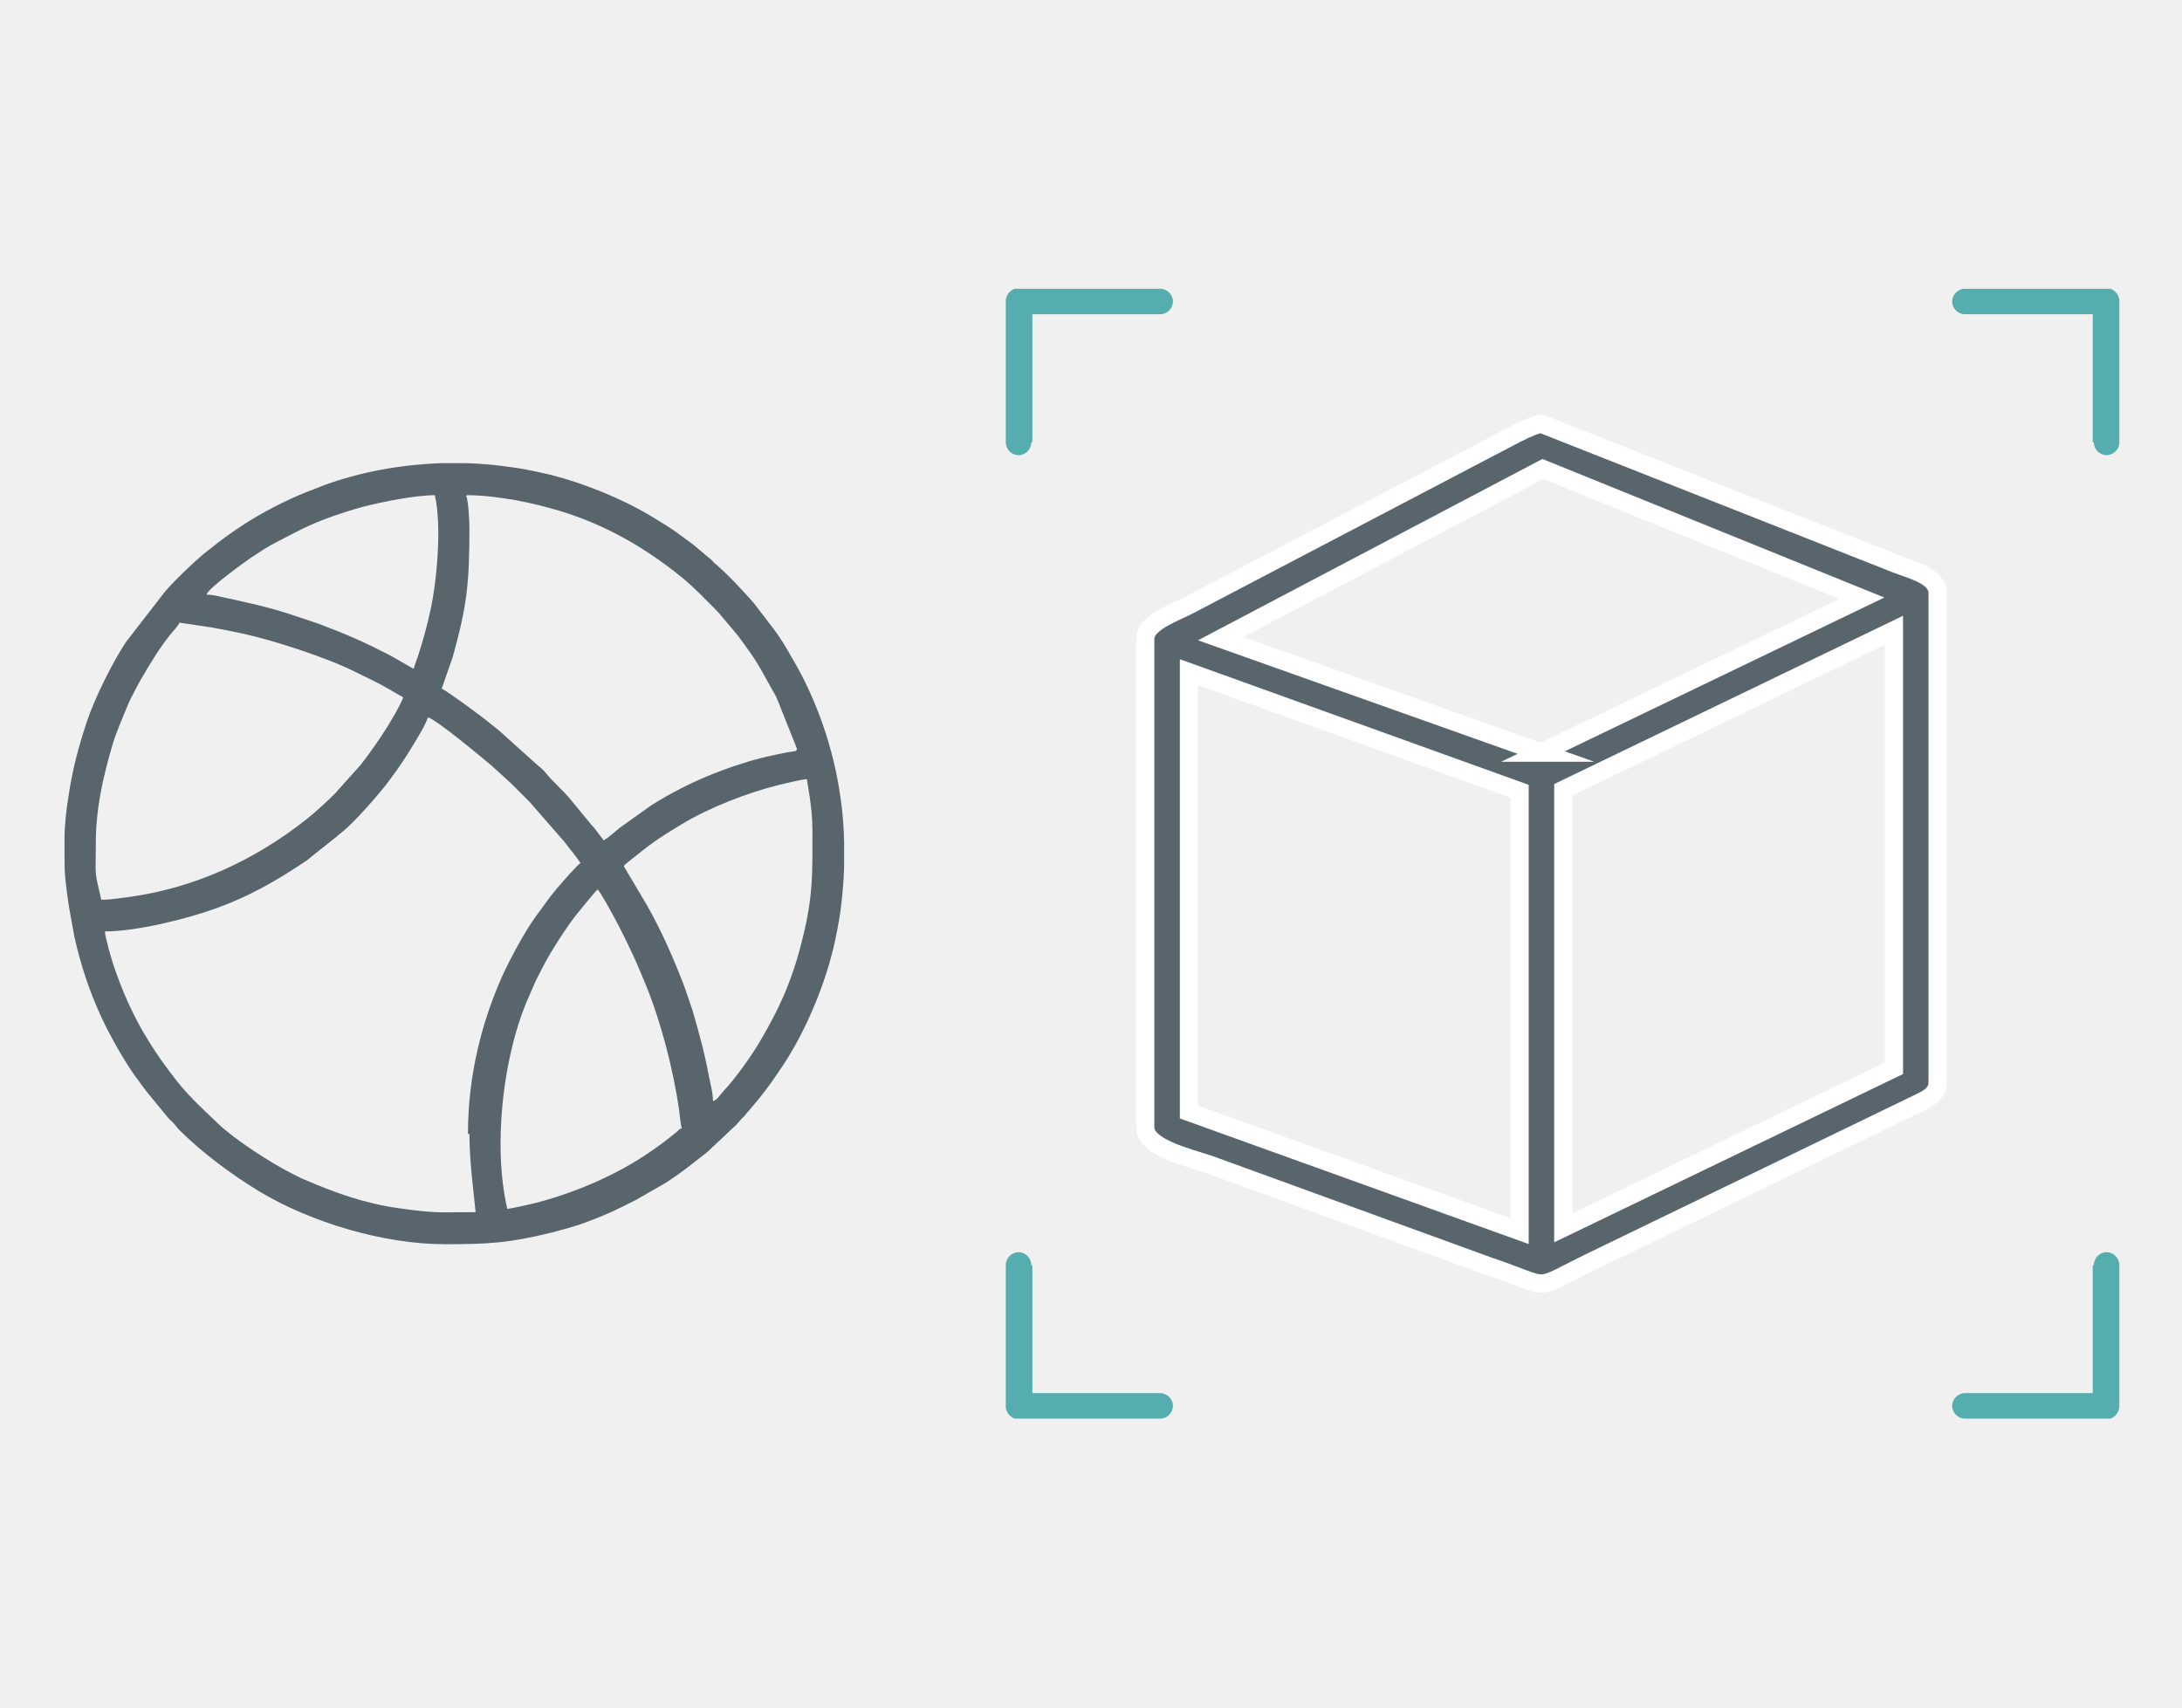
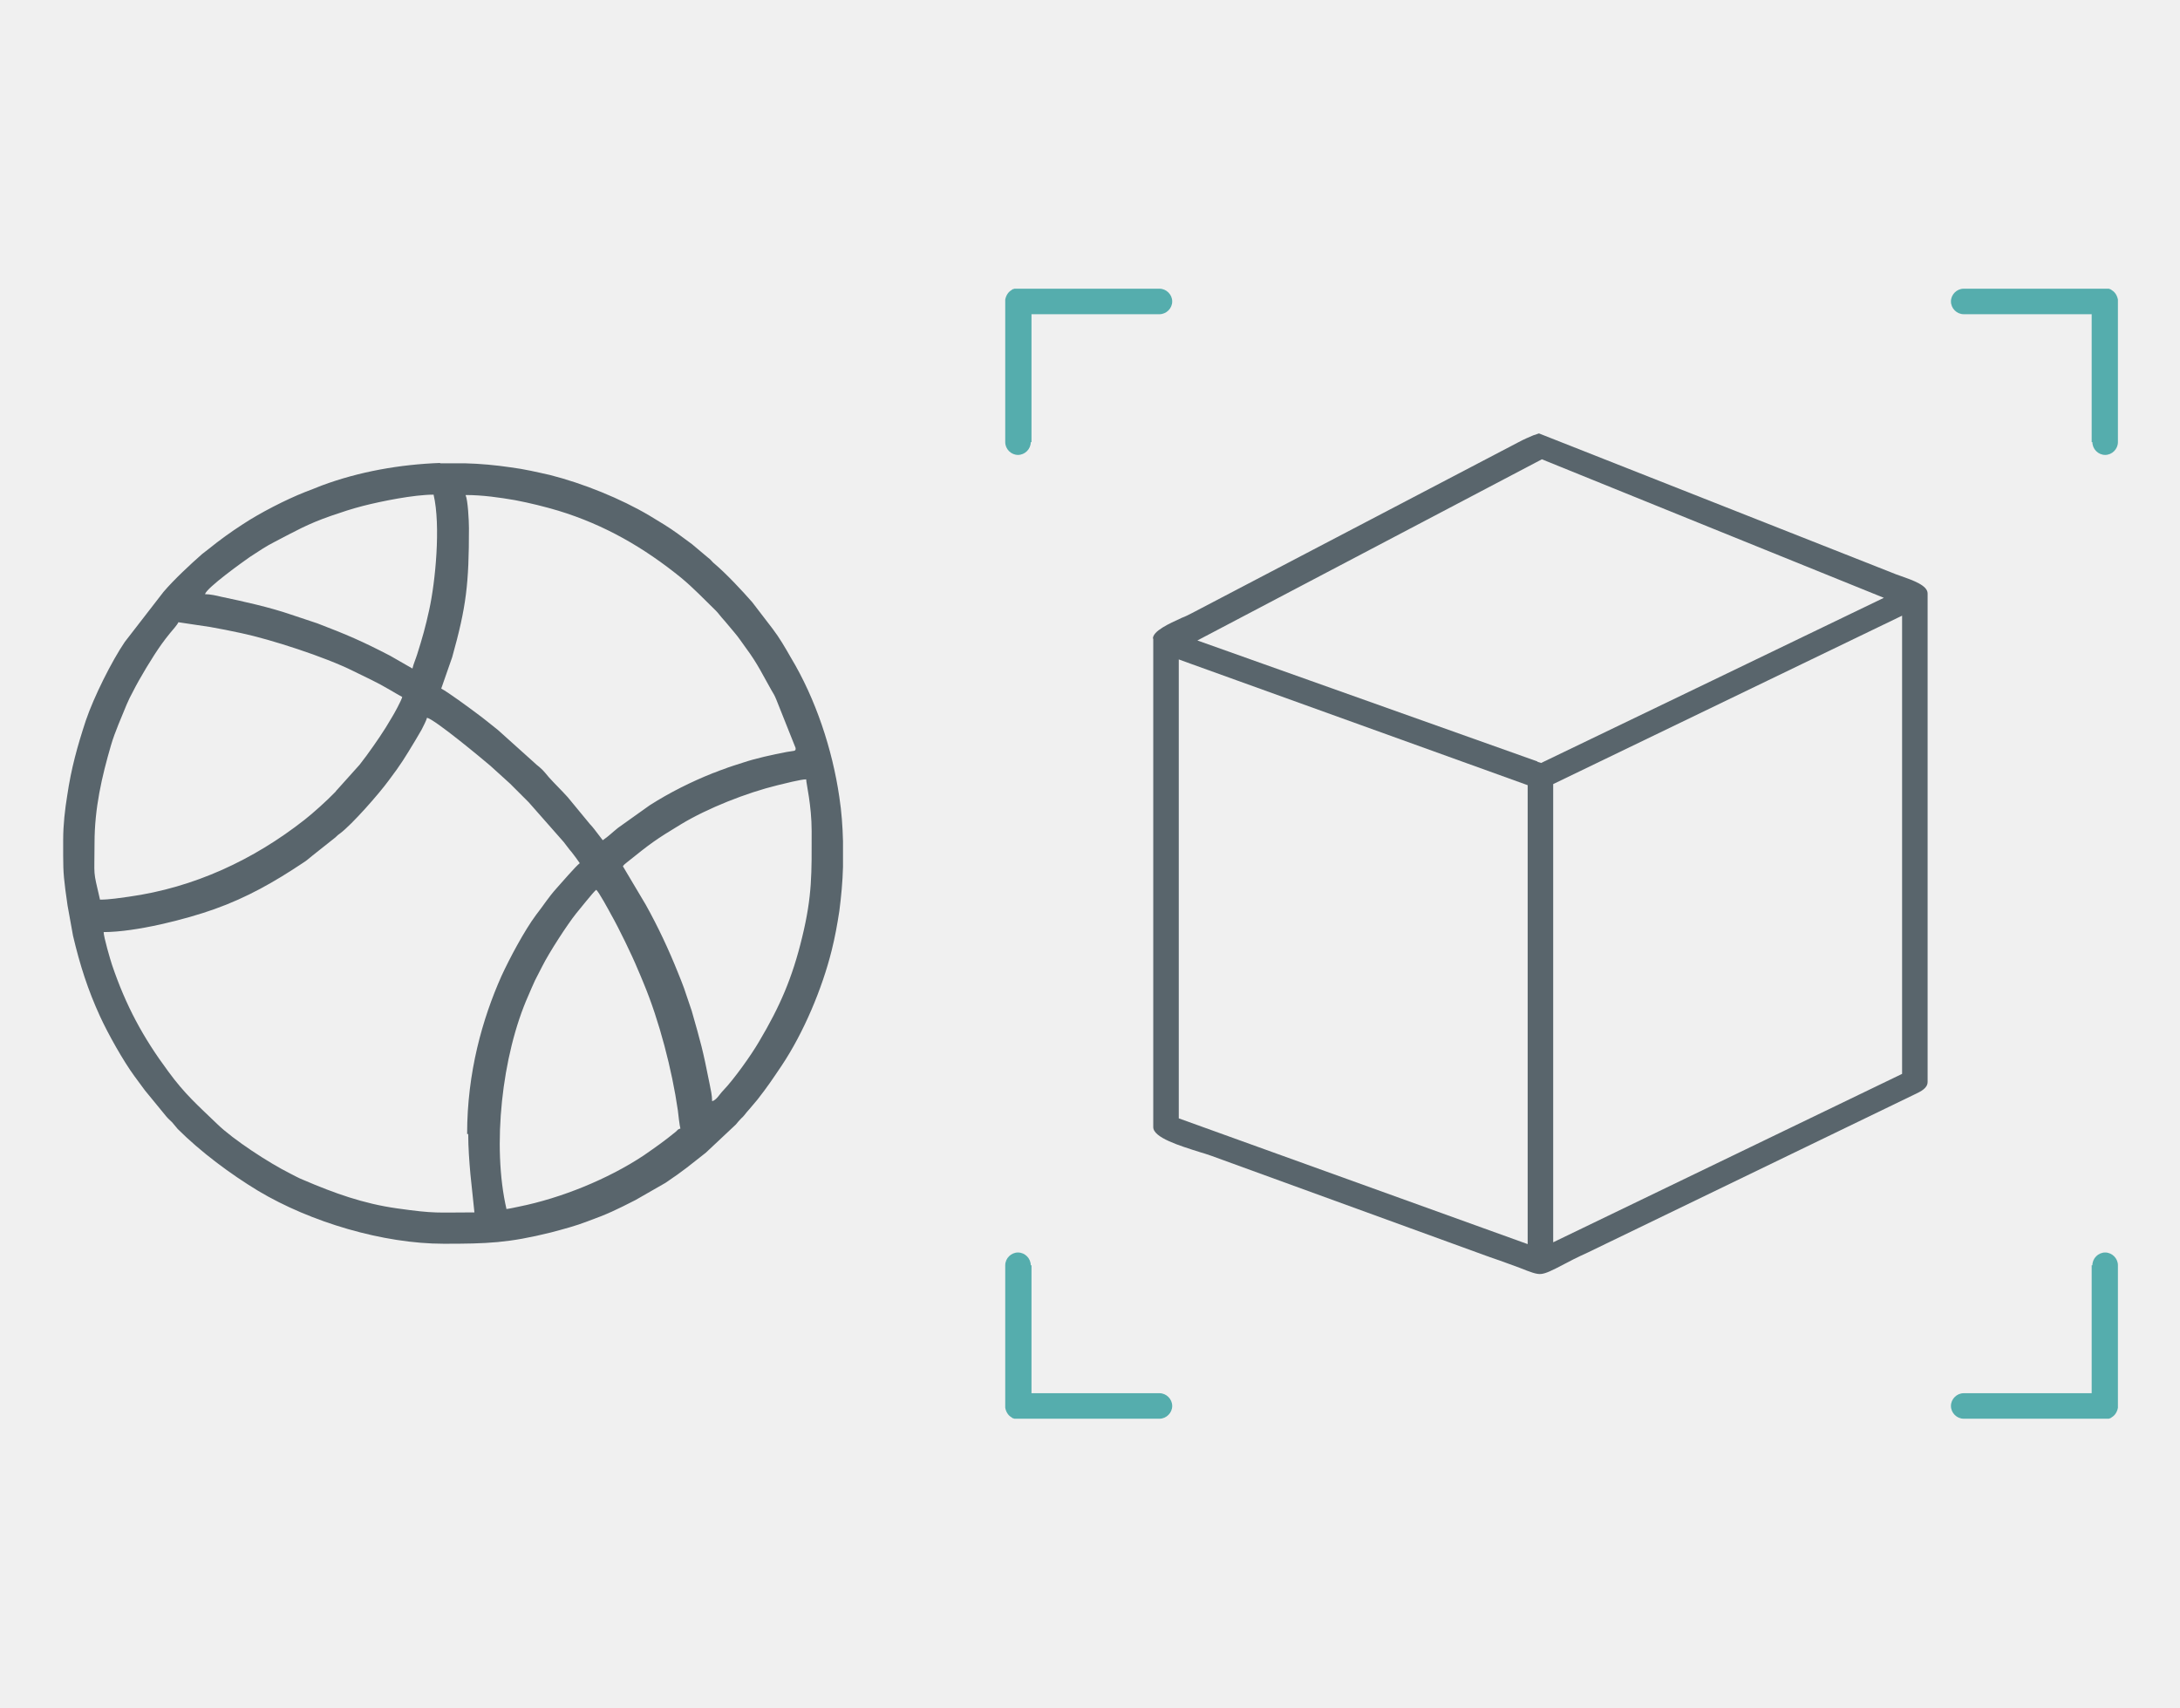
- <svg xmlns="http://www.w3.org/2000/svg" xml:space="preserve" width="60.063mm" height="47mm" version="1.1" style="shape-rendering:geometricPrecision; text-rendering:geometricPrecision; image-rendering:optimizeQuality; fill-rule:evenodd; clip-rule:evenodd" viewBox="0 0 59.92 46.89">
+ <svg xmlns="http://www.w3.org/2000/svg" xml:space="preserve" width="60mm" height="47mm" version="1.1" style="shape-rendering:geometricPrecision; text-rendering:geometricPrecision; image-rendering:optimizeQuality; fill-rule:evenodd; clip-rule:evenodd" viewBox="0 0 59.79 46.84">
  <defs>
    <style type="text/css">
   
-     .str0 {stroke:white;stroke-width:0.5;stroke-miterlimit:22.926}
    .fil2 {fill:none}
    .fil0 {fill:#55ADAD}
    .fil1 {fill:#59656C}
   
  </style>
  </defs>
  <g id="Слой_x0020_1">
-     <g id="_910128752">
+     <g id="_1610965520">
      <g>
-         <path class="fil0" d="M57.47 12.14l0 -3.51 -3.51 0c-0.19,0 -0.35,-0.16 -0.35,-0.35l0 0c0,-0.19 0.16,-0.35 0.35,-0.35l3.87 0 0 0 0.01 0 0.01 0 0.01 0 0.01 0 0.01 0 0.01 0 0.01 0 0.01 0 0.01 0c0.01,0 0.01,0 0.02,0l0.01 0c0.01,0 0.02,0.01 0.02,0.01l0.01 0c0.01,0 0.01,0 0.02,0.01 0.01,0 0.02,0.01 0.03,0.02 0.09,0.05 0.15,0.15 0.17,0.26l0 0.01c0,0.01 0,0.01 0,0.02l0 0.01 0 0.01 0 3.87c0,0.19 -0.16,0.35 -0.35,0.35l0 0c-0.19,0 -0.35,-0.16 -0.35,-0.35z" />
-         <path class="fil0" d="M28.35 12.14l0 -3.51 3.51 0c0.19,0 0.35,-0.16 0.35,-0.35l0 0c0,-0.19 -0.16,-0.35 -0.35,-0.35l-3.87 0 0 0 -0.01 0 -0.01 0 -0.01 0 -0.01 0 -0.01 0 -0.01 0 -0.01 0 -0.01 0 -0.01 0c-0.01,0 -0.01,0 -0.02,0l-0.01 0c-0.01,0 -0.02,0.01 -0.02,0.01l-0.01 0c-0.01,0 -0.01,0 -0.02,0.01 -0.01,0 -0.02,0.01 -0.03,0.02 -0.09,0.05 -0.15,0.15 -0.17,0.26l-0 0.01c-0,0.01 -0,0.01 -0,0.02l-0 0.01 -0 0.01 0 3.87c0,0.19 0.16,0.35 0.35,0.35l0 0c0.19,0 0.35,-0.16 0.35,-0.35z" />
-         <path class="fil0" d="M57.47 34.75l0 3.51 -3.51 0c-0.19,0 -0.35,0.16 -0.35,0.35l0 0c0,0.19 0.16,0.35 0.35,0.35l3.87 0 0 0 0.01 -0 0.01 -0 0.01 -0 0.01 -0 0.01 -0 0.01 -0 0.01 -0 0.01 -0 0.01 -0c0.01,-0 0.01,-0 0.02,-0l0.01 -0c0.01,-0 0.02,-0.01 0.02,-0.01l0.01 -0c0.01,-0 0.01,-0 0.02,-0.01 0.01,-0 0.02,-0.01 0.03,-0.02 0.09,-0.05 0.15,-0.15 0.17,-0.26l0 -0.01c0,-0.01 0,-0.01 0,-0.02l0 -0.01 0 -0.01 0 -3.87c0,-0.19 -0.16,-0.35 -0.35,-0.35l0 0c-0.19,0 -0.35,0.16 -0.35,0.35z" />
-         <path class="fil0" d="M28.35 34.75l0 3.51 3.51 0c0.19,0 0.35,0.16 0.35,0.35l0 0c0,0.19 -0.16,0.35 -0.35,0.35l-3.87 0 0 0 -0.01 -0 -0.01 -0 -0.01 -0 -0.01 -0 -0.01 -0 -0.01 -0 -0.01 -0 -0.01 -0 -0.01 -0c-0.01,-0 -0.01,-0 -0.02,-0l-0.01 -0c-0.01,-0 -0.02,-0.01 -0.02,-0.01l-0.01 -0c-0.01,-0 -0.01,-0 -0.02,-0.01 -0.01,-0 -0.02,-0.01 -0.03,-0.02 -0.09,-0.05 -0.15,-0.15 -0.17,-0.26l-0 -0.01c-0,-0.01 -0,-0.01 -0,-0.02l-0 -0.01 -0 -0.01 0 -3.87c0,-0.19 0.16,-0.35 0.35,-0.35l0 0c0.19,0 0.35,0.16 0.35,0.35z" />
+         <path class="fil0" d="M57.37 12.13l0 -3.51 -3.51 0c-0.19,0 -0.35,-0.16 -0.35,-0.35l0 0c0,-0.19 0.16,-0.35 0.35,-0.35l3.86 0 0 0 0.01 0 0.01 0 0.01 0 0.01 0 0.01 0 0.01 0 0.01 0 0.01 0 0.01 0c0.01,0 0.01,0 0.02,0l0.01 0c0.01,0 0.02,0.01 0.02,0.01l0.01 0c0.01,0 0.01,0 0.02,0.01 0.01,0 0.02,0.01 0.03,0.02 0.09,0.05 0.15,0.15 0.17,0.26l0 0.01c0,0.01 0,0.01 0,0.02l0 0.01 0 0.01 0 3.86c0,0.19 -0.16,0.35 -0.35,0.35l0 0c-0.19,0 -0.35,-0.16 -0.35,-0.35z" />
+         <path class="fil0" d="M28.29 12.13l0 -3.51 3.51 0c0.19,0 0.35,-0.16 0.35,-0.35l0 0c0,-0.19 -0.16,-0.35 -0.35,-0.35l-3.86 0 0 0 -0.01 0 -0.01 0 -0.01 0 -0.01 0 -0.01 0 -0.01 0 -0.01 0 -0.01 0 -0.01 0c-0.01,0 -0.01,0 -0.02,0l-0.01 0c-0.01,0 -0.02,0.01 -0.02,0.01l-0.01 0c-0.01,0 -0.01,0 -0.02,0.01 -0.01,0 -0.02,0.01 -0.03,0.02 -0.09,0.05 -0.15,0.15 -0.17,0.26l-0 0.01c-0,0.01 -0,0.01 -0,0.02l-0 0.01 -0 0.01 0 3.86c0,0.19 0.16,0.35 0.35,0.35l0 0c0.19,0 0.35,-0.16 0.35,-0.35z" />
+         <path class="fil0" d="M57.37 34.71l0 3.51 -3.51 0c-0.19,0 -0.35,0.16 -0.35,0.35l0 0c0,0.19 0.16,0.35 0.35,0.35l3.86 0 0 0 0.01 -0 0.01 -0 0.01 -0 0.01 -0 0.01 -0 0.01 -0 0.01 -0 0.01 -0 0.01 -0c0.01,-0 0.01,-0 0.02,-0l0.01 -0c0.01,-0 0.02,-0.01 0.02,-0.01l0.01 -0c0.01,-0 0.01,-0 0.02,-0.01 0.01,-0 0.02,-0.01 0.03,-0.02 0.09,-0.05 0.15,-0.15 0.17,-0.26l0 -0.01c0,-0.01 0,-0.01 0,-0.02l0 -0.01 0 -0.01 0 -3.86c0,-0.19 -0.16,-0.35 -0.35,-0.35l0 0c-0.19,0 -0.35,0.16 -0.35,0.35z" />
+         <path class="fil0" d="M28.29 34.71l0 3.51 3.51 0c0.19,0 0.35,0.16 0.35,0.35l0 0c0,0.19 -0.16,0.35 -0.35,0.35l-3.86 0 0 0 -0.01 -0 -0.01 -0 -0.01 -0 -0.01 -0 -0.01 -0 -0.01 -0 -0.01 -0 -0.01 -0 -0.01 -0c-0.01,-0 -0.01,-0 -0.02,-0l-0.01 -0c-0.01,-0 -0.02,-0.01 -0.02,-0.01l-0.01 -0c-0.01,-0 -0.01,-0 -0.02,-0.01 -0.01,-0 -0.02,-0.01 -0.03,-0.02 -0.09,-0.05 -0.15,-0.15 -0.17,-0.26l-0 -0.01c-0,-0.01 -0,-0.01 -0,-0.02l-0 -0.01 -0 -0.01 0 -3.86c0,-0.19 0.16,-0.35 0.35,-0.35l0 0c0.19,0 0.35,0.16 0.35,0.35z" />
      </g>
-       <path class="fil1" d="M13.93 33.2c-0.4,-1.72 -0.13,-4.23 0.61,-5.87 0.06,-0.14 0.12,-0.28 0.18,-0.41 0.07,-0.13 0.13,-0.26 0.2,-0.39 0.19,-0.38 0.69,-1.15 0.94,-1.45 0.07,-0.08 0.47,-0.59 0.55,-0.65 0.07,0.05 0.35,0.57 0.41,0.68 0.21,0.37 0.57,1.11 0.73,1.5 0.05,0.12 0.11,0.25 0.16,0.38 0.43,1.03 0.78,2.38 0.94,3.5 0.01,0.1 0.05,0.44 0.07,0.5 -0.08,0.02 -0.07,0.04 -0.13,0.09 -0.32,0.26 -0.52,0.41 -0.88,0.65 -0.98,0.65 -2.28,1.17 -3.41,1.4 -0.1,0.02 -0.27,0.06 -0.37,0.07zm-1.83 -20.48l0.69 0c0.42,0.01 0.84,0.05 1.25,0.11 0.39,0.05 0.72,0.13 1.08,0.21 0.91,0.23 1.95,0.65 2.75,1.13 0.28,0.17 0.52,0.31 0.79,0.51 0.13,0.1 0.25,0.18 0.38,0.28l0.44 0.37c0.04,0.03 0.04,0.03 0.08,0.07 0.03,0.03 0.05,0.06 0.09,0.09 0.33,0.28 0.76,0.74 1.04,1.06l0.56 0.73c0.19,0.25 0.34,0.51 0.5,0.79 0.68,1.14 1.15,2.52 1.33,3.83 0.06,0.39 0.09,0.8 0.1,1.21l0 0.7c-0.01,0.41 -0.05,0.82 -0.1,1.21 -0.06,0.39 -0.12,0.72 -0.21,1.08 -0.26,1.05 -0.77,2.26 -1.37,3.16 -0.25,0.37 -0.38,0.57 -0.68,0.94l-0.22 0.26c-0.03,0.04 -0.04,0.05 -0.07,0.08 -0.06,0.07 -0.08,0.11 -0.15,0.17 -0.07,0.07 -0.09,0.1 -0.15,0.17l-0.82 0.77c-0.47,0.36 -0.59,0.48 -1.12,0.83l-0.82 0.47c-0.53,0.27 -0.75,0.38 -1.33,0.6 -0.31,0.12 -0.65,0.21 -0.99,0.3 -1.18,0.29 -1.75,0.32 -2.94,0.32l-0 0c-1.66,0 -3.66,-0.59 -5.09,-1.45 -0.76,-0.46 -1.58,-1.07 -2.21,-1.7 -0.06,-0.07 -0.09,-0.11 -0.15,-0.18 -0.06,-0.06 -0.11,-0.1 -0.16,-0.16l-0.59 -0.72c-0.1,-0.13 -0.18,-0.25 -0.28,-0.38 -0.31,-0.42 -0.73,-1.17 -0.95,-1.65 -0.33,-0.72 -0.56,-1.41 -0.74,-2.21l-0.15 -0.83c-0.1,-0.69 -0.12,-0.89 -0.12,-1.36l0 -0.45c0,-0.42 0.05,-0.84 0.11,-1.21 0.11,-0.76 0.28,-1.37 0.51,-2.07 0.22,-0.65 0.71,-1.63 1.07,-2.17l1.06 -1.37c0.28,-0.33 0.74,-0.76 1.06,-1.04 0.06,-0.05 0.12,-0.09 0.18,-0.14 0.31,-0.25 0.6,-0.46 0.94,-0.68 0.47,-0.31 1.17,-0.67 1.7,-0.88 0.16,-0.06 0.31,-0.12 0.46,-0.18 1.02,-0.38 2.14,-0.58 3.26,-0.62zm5.03 11.07c0.04,-0.06 0.05,-0.06 0.11,-0.11 0.66,-0.53 0.78,-0.62 1.49,-1.05 0.73,-0.44 1.79,-0.86 2.65,-1.07 0.18,-0.04 0.63,-0.16 0.78,-0.16 0,0.11 0.15,0.71 0.15,1.42 0,1.16 0.02,1.77 -0.26,2.91 -0.27,1.12 -0.61,1.9 -1.18,2.87 -0.22,0.38 -0.7,1.05 -0.99,1.35 -0.09,0.09 -0.18,0.26 -0.3,0.29 0,-0.16 -0.04,-0.34 -0.07,-0.48 -0.19,-0.96 -0.24,-1.12 -0.49,-2l-0.21 -0.62c-0.05,-0.13 -0.1,-0.27 -0.16,-0.41 -0.26,-0.65 -0.55,-1.28 -0.89,-1.88l-0.63 -1.06zm-4.24 7.35c0,0.37 0.03,0.77 0.06,1.1l0.11 1.05c-1.04,0 -1.06,0.04 -2.12,-0.11 -0.93,-0.13 -1.73,-0.42 -2.57,-0.78 -0.13,-0.05 -0.25,-0.12 -0.37,-0.18 -0.58,-0.29 -1.56,-0.93 -2,-1.35 -0.54,-0.52 -0.89,-0.82 -1.35,-1.45 -0.7,-0.93 -1.16,-1.8 -1.54,-2.93 -0.05,-0.15 -0.23,-0.77 -0.23,-0.91 0.88,0 2.27,-0.35 3.04,-0.63 0.9,-0.32 1.65,-0.75 2.43,-1.27 0.1,-0.06 0.17,-0.13 0.26,-0.2l0.63 -0.5c0.05,-0.05 0.07,-0.07 0.13,-0.11 0.33,-0.25 1.06,-1.08 1.33,-1.45 0.34,-0.46 0.44,-0.62 0.73,-1.1l0.17 -0.29c0.04,-0.08 0.13,-0.25 0.15,-0.33 0.22,0.05 1.53,1.14 1.74,1.32l0.54 0.49c0.18,0.18 0.34,0.34 0.51,0.51l0.96 1.1c0.08,0.1 0.14,0.19 0.22,0.28 0.08,0.1 0.15,0.2 0.22,0.3 -0.11,0.08 -0.52,0.55 -0.63,0.68 -0.25,0.29 -0.35,0.46 -0.57,0.75 -0.32,0.43 -0.73,1.2 -0.95,1.68 -0.52,1.17 -0.94,2.64 -0.94,4.33zm-10.11 -6.43c-0.2,-0.86 -0.15,-0.59 -0.15,-1.55 0,-0.96 0.2,-1.82 0.45,-2.68 0.11,-0.38 0.29,-0.77 0.43,-1.12 0.05,-0.12 0.11,-0.24 0.17,-0.35 0.18,-0.36 0.54,-0.96 0.79,-1.31 0.08,-0.11 0.14,-0.19 0.23,-0.3 0.05,-0.06 0.21,-0.24 0.23,-0.3l0.87 0.13c0.29,0.05 0.58,0.11 0.86,0.17 0.8,0.17 2.29,0.65 3.07,1.04 0.38,0.19 0.62,0.29 1.01,0.52 0.12,0.07 0.22,0.13 0.33,0.19 -0.02,0.09 -0.22,0.46 -0.29,0.57 -0.2,0.35 -0.45,0.71 -0.69,1.04 -0.07,0.09 -0.12,0.16 -0.19,0.25l-0.61 0.68c-0.02,0.02 -0.03,0.03 -0.05,0.06l-0.02 0.02c-0.2,0.21 -0.61,0.58 -0.83,0.75 -1.4,1.1 -3.03,1.86 -4.82,2.11 -0.24,0.03 -0.52,0.08 -0.79,0.08zm8.58 -6.34l-0.61 -0.35c-0.77,-0.4 -1.19,-0.58 -2,-0.89l-0.72 -0.24c-0.58,-0.2 -1.31,-0.36 -1.92,-0.49 -0.12,-0.03 -0.3,-0.07 -0.44,-0.07 0.05,-0.18 1.03,-0.88 1.23,-1.02 0.23,-0.15 0.45,-0.3 0.69,-0.42 0.56,-0.29 0.89,-0.48 1.54,-0.71 0.29,-0.1 0.56,-0.19 0.87,-0.27 0.51,-0.13 1.41,-0.31 1.94,-0.31 0.2,0.85 0.05,2.39 -0.12,3.16 -0.1,0.46 -0.19,0.78 -0.33,1.22 -0.04,0.13 -0.1,0.26 -0.13,0.39zm1.47 -4.77c0.47,0 0.94,0.07 1.35,0.14 0.42,0.08 0.82,0.18 1.19,0.29 1.28,0.39 2.36,1.02 3.37,1.84 0.35,0.29 0.63,0.59 0.95,0.91 0.07,0.07 0.1,0.12 0.17,0.2 0.04,0.04 0.04,0.05 0.08,0.09l0.26 0.31c0.12,0.14 0.21,0.28 0.32,0.43 0.32,0.43 0.46,0.74 0.7,1.16 0.06,0.1 0.08,0.13 0.13,0.25l0.53 1.33c0.01,0.1 -0.04,0.07 -0.25,0.11 -0.41,0.08 -0.83,0.17 -1.19,0.29 -0.1,0.03 -0.18,0.06 -0.28,0.09 -0.1,0.03 -0.17,0.06 -0.28,0.1 -0.1,0.03 -0.17,0.07 -0.27,0.1 -0.6,0.24 -1.18,0.53 -1.73,0.88l-0.87 0.62c-0.15,0.12 -0.27,0.24 -0.43,0.34l-0.23 -0.3c-0.04,-0.05 -0.07,-0.09 -0.12,-0.14l-0.61 -0.74c-0.17,-0.19 -0.35,-0.36 -0.53,-0.55 -0.09,-0.1 -0.12,-0.16 -0.26,-0.28 -0.06,-0.05 -0.08,-0.06 -0.14,-0.12l-0.99 -0.89c-0.11,-0.09 -0.2,-0.16 -0.3,-0.24 -0.1,-0.08 -0.19,-0.15 -0.3,-0.23 -0.2,-0.15 -0.77,-0.57 -0.97,-0.68l0.3 -0.86c0.39,-1.4 0.46,-2.02 0.46,-3.54 0,-0.21 -0.03,-0.77 -0.09,-0.9z" />
-       <path class="fil1 str0" d="M32.65 18.46l9.08 3.27 0 12.08 -9.08 -3.27 0 -12.08zm10.28 15.26l0 -12.03 9.08 -4.38 0 12.03 -9.08 4.38zm-0.6 -13.05l-8.81 -3.13 8.85 -4.66 8.76 3.55 -8.81 4.24zm-10.88 -3.13l0 13.42c0,0.55 1.12,0.81 1.78,1.03l7.64 2.78c1.84,0.62 1.13,0.7 2.87,-0.14l8.98 -4.35c0.23,-0.11 0.49,-0.24 0.49,-0.57l0 -13.42c0,-0.47 -0.69,-0.63 -1.13,-0.8l-9.75 -3.85c-0.1,0 -0.38,0.11 -0.71,0.28l-8.97 4.7c-0.42,0.22 -1.2,0.48 -1.2,0.92z" />
+       <path class="fil1" d="M13.89 33.17c-0.4,-1.72 -0.13,-4.22 0.6,-5.86 0.06,-0.14 0.12,-0.28 0.18,-0.41 0.07,-0.13 0.13,-0.26 0.2,-0.39 0.19,-0.38 0.69,-1.15 0.93,-1.45 0.07,-0.08 0.47,-0.59 0.55,-0.65 0.07,0.05 0.35,0.57 0.41,0.68 0.21,0.37 0.57,1.11 0.73,1.5 0.05,0.12 0.11,0.25 0.16,0.38 0.43,1.03 0.78,2.38 0.94,3.49 0.01,0.1 0.05,0.44 0.07,0.5 -0.08,0.02 -0.07,0.04 -0.13,0.09 -0.32,0.26 -0.52,0.4 -0.88,0.65 -0.98,0.65 -2.27,1.17 -3.41,1.4 -0.1,0.02 -0.27,0.06 -0.37,0.07zm-1.83 -20.46l0.69 0c0.42,0.01 0.84,0.05 1.25,0.11 0.39,0.05 0.72,0.13 1.08,0.21 0.91,0.23 1.95,0.65 2.74,1.12 0.28,0.17 0.52,0.31 0.78,0.5 0.13,0.1 0.25,0.18 0.38,0.28l0.44 0.37c0.04,0.03 0.04,0.03 0.08,0.07 0.03,0.03 0.05,0.06 0.09,0.09 0.33,0.28 0.76,0.74 1.04,1.06l0.56 0.73c0.19,0.25 0.34,0.51 0.5,0.79 0.68,1.13 1.14,2.52 1.33,3.83 0.06,0.39 0.09,0.8 0.1,1.21l0 0.7c-0.01,0.41 -0.05,0.82 -0.1,1.21 -0.06,0.39 -0.12,0.72 -0.21,1.08 -0.26,1.05 -0.77,2.26 -1.37,3.16 -0.25,0.37 -0.38,0.57 -0.67,0.94l-0.22 0.26c-0.03,0.03 -0.04,0.05 -0.07,0.08 -0.06,0.07 -0.08,0.11 -0.15,0.17 -0.07,0.07 -0.09,0.1 -0.15,0.17l-0.82 0.77c-0.46,0.36 -0.59,0.48 -1.11,0.83l-0.82 0.47c-0.53,0.27 -0.75,0.38 -1.33,0.59 -0.31,0.12 -0.65,0.21 -0.99,0.3 -1.17,0.29 -1.75,0.31 -2.94,0.31l-0 0c-1.66,0 -3.65,-0.59 -5.09,-1.45 -0.76,-0.46 -1.58,-1.07 -2.21,-1.7 -0.06,-0.07 -0.09,-0.11 -0.15,-0.18 -0.06,-0.06 -0.11,-0.1 -0.16,-0.16l-0.59 -0.72c-0.1,-0.13 -0.18,-0.25 -0.28,-0.38 -0.31,-0.42 -0.73,-1.17 -0.95,-1.65 -0.33,-0.72 -0.55,-1.4 -0.74,-2.21l-0.15 -0.83c-0.1,-0.69 -0.12,-0.89 -0.12,-1.36l0 -0.44c0,-0.42 0.05,-0.84 0.11,-1.21 0.11,-0.75 0.28,-1.36 0.51,-2.06 0.22,-0.65 0.71,-1.63 1.07,-2.16l1.06 -1.37c0.28,-0.33 0.74,-0.76 1.06,-1.04 0.06,-0.05 0.12,-0.09 0.18,-0.14 0.31,-0.25 0.6,-0.46 0.94,-0.68 0.47,-0.31 1.17,-0.67 1.7,-0.88 0.16,-0.06 0.31,-0.12 0.46,-0.18 1.02,-0.38 2.14,-0.58 3.26,-0.62zm5.02 11.06c0.04,-0.06 0.05,-0.06 0.11,-0.11 0.66,-0.53 0.78,-0.62 1.49,-1.05 0.73,-0.44 1.79,-0.86 2.65,-1.07 0.17,-0.04 0.63,-0.16 0.78,-0.16 0,0.11 0.15,0.71 0.15,1.42 0,1.15 0.02,1.76 -0.26,2.91 -0.27,1.12 -0.61,1.9 -1.18,2.86 -0.22,0.38 -0.7,1.05 -0.99,1.35 -0.09,0.09 -0.18,0.26 -0.3,0.29 0,-0.16 -0.04,-0.33 -0.07,-0.48 -0.19,-0.96 -0.24,-1.12 -0.49,-2l-0.21 -0.62c-0.05,-0.13 -0.1,-0.27 -0.16,-0.41 -0.26,-0.65 -0.55,-1.27 -0.89,-1.88l-0.63 -1.06zm-4.24 7.34c0,0.37 0.03,0.76 0.06,1.1l0.11 1.05c-1.04,0 -1.06,0.04 -2.12,-0.11 -0.93,-0.13 -1.73,-0.42 -2.57,-0.78 -0.13,-0.05 -0.25,-0.12 -0.37,-0.18 -0.58,-0.29 -1.56,-0.93 -1.99,-1.35 -0.54,-0.52 -0.89,-0.82 -1.35,-1.45 -0.69,-0.93 -1.16,-1.8 -1.54,-2.92 -0.05,-0.15 -0.23,-0.77 -0.23,-0.9 0.88,0 2.26,-0.35 3.04,-0.63 0.9,-0.32 1.65,-0.75 2.43,-1.27 0.1,-0.06 0.17,-0.13 0.26,-0.2l0.63 -0.5c0.05,-0.05 0.07,-0.07 0.13,-0.11 0.33,-0.25 1.06,-1.08 1.33,-1.45 0.34,-0.45 0.44,-0.62 0.73,-1.1l0.17 -0.29c0.04,-0.08 0.13,-0.25 0.15,-0.33 0.22,0.05 1.53,1.14 1.74,1.32l0.54 0.49c0.18,0.18 0.34,0.34 0.51,0.51l0.96 1.09c0.08,0.1 0.14,0.19 0.22,0.28 0.08,0.1 0.15,0.2 0.22,0.3 -0.11,0.08 -0.51,0.55 -0.63,0.68 -0.25,0.28 -0.35,0.46 -0.57,0.74 -0.32,0.43 -0.73,1.2 -0.95,1.68 -0.52,1.17 -0.94,2.64 -0.94,4.33zm-10.1 -6.43c-0.2,-0.86 -0.15,-0.58 -0.15,-1.55 0,-0.96 0.2,-1.82 0.45,-2.68 0.11,-0.38 0.29,-0.77 0.43,-1.12 0.05,-0.12 0.11,-0.24 0.17,-0.35 0.18,-0.36 0.54,-0.96 0.79,-1.31 0.08,-0.11 0.14,-0.19 0.23,-0.3 0.05,-0.06 0.21,-0.24 0.23,-0.3l0.87 0.13c0.29,0.05 0.58,0.11 0.86,0.17 0.8,0.17 2.29,0.65 3.07,1.04 0.38,0.19 0.62,0.29 1.01,0.52 0.12,0.07 0.22,0.13 0.33,0.19 -0.02,0.09 -0.22,0.46 -0.29,0.57 -0.2,0.35 -0.45,0.71 -0.69,1.04 -0.07,0.09 -0.12,0.16 -0.19,0.25l-0.61 0.68c-0.02,0.02 -0.03,0.03 -0.05,0.06l-0.02 0.02c-0.2,0.21 -0.61,0.58 -0.83,0.75 -1.4,1.1 -3.03,1.86 -4.82,2.11 -0.23,0.03 -0.52,0.08 -0.79,0.08zm8.57 -6.34l-0.61 -0.35c-0.77,-0.4 -1.19,-0.58 -2,-0.89l-0.72 -0.24c-0.58,-0.2 -1.3,-0.36 -1.92,-0.49 -0.12,-0.03 -0.3,-0.07 -0.44,-0.07 0.05,-0.18 1.03,-0.88 1.23,-1.02 0.23,-0.15 0.45,-0.3 0.69,-0.42 0.56,-0.29 0.88,-0.48 1.54,-0.71 0.29,-0.1 0.56,-0.19 0.87,-0.27 0.51,-0.13 1.4,-0.31 1.94,-0.31 0.2,0.85 0.05,2.39 -0.12,3.16 -0.1,0.46 -0.19,0.78 -0.33,1.22 -0.04,0.13 -0.1,0.26 -0.13,0.39zm1.46 -4.76c0.47,0 0.94,0.07 1.35,0.14 0.42,0.08 0.82,0.18 1.19,0.29 1.28,0.39 2.36,1.02 3.37,1.84 0.35,0.29 0.63,0.59 0.95,0.9 0.07,0.07 0.1,0.12 0.17,0.2 0.04,0.04 0.04,0.05 0.08,0.09l0.26 0.31c0.12,0.14 0.21,0.28 0.32,0.43 0.32,0.43 0.46,0.74 0.7,1.16 0.06,0.1 0.08,0.13 0.13,0.25l0.53 1.33c0.01,0.1 -0.04,0.07 -0.25,0.11 -0.41,0.08 -0.83,0.17 -1.19,0.29 -0.1,0.03 -0.18,0.06 -0.28,0.09 -0.1,0.03 -0.17,0.06 -0.28,0.1 -0.1,0.03 -0.17,0.07 -0.27,0.1 -0.6,0.24 -1.18,0.53 -1.73,0.88l-0.87 0.62c-0.15,0.12 -0.27,0.24 -0.42,0.34l-0.23 -0.3c-0.04,-0.05 -0.07,-0.09 -0.12,-0.14l-0.61 -0.74c-0.17,-0.19 -0.35,-0.36 -0.52,-0.55 -0.09,-0.1 -0.12,-0.16 -0.26,-0.28 -0.06,-0.05 -0.08,-0.06 -0.14,-0.12l-0.99 -0.89c-0.11,-0.09 -0.2,-0.16 -0.3,-0.24 -0.1,-0.08 -0.19,-0.15 -0.3,-0.23 -0.2,-0.15 -0.77,-0.57 -0.96,-0.67l0.3 -0.86c0.39,-1.39 0.46,-2.02 0.46,-3.54 0,-0.21 -0.03,-0.77 -0.09,-0.9z" />
+       <path class="fil1" d="M32.66 18.21l9.24 3.33 0 12.59c-3.19,-1.15 -6.38,-2.3 -9.57,-3.45l0 -12.59 0.33 0.12zm9.94 15.48l0 -12.18c3.19,-1.54 6.38,-3.08 9.57,-4.62l0 12.57 -9.57 4.62 0 -0.4zm-0.43 -12.8l-9.33 -3.32c3.15,-1.66 6.3,-3.31 9.45,-4.97 3.12,1.27 6.25,2.53 9.38,3.8 -3.13,1.51 -6.26,3.02 -9.4,4.53l-0.1 -0.03zm-10.54 -3.37l0 13.4c0,0.29 0.72,0.51 1.29,0.69 0.1,0.03 0.2,0.06 0.31,0.1l7.64 2.78c0.36,0.12 0.61,0.22 0.81,0.29 0.3,0.12 0.46,0.18 0.58,0.17 0.13,-0.01 0.3,-0.09 0.64,-0.27 0.15,-0.08 0.34,-0.18 0.65,-0.32l8.97 -4.34c0.17,-0.08 0.35,-0.17 0.35,-0.34l0 -13.4c0,-0.22 -0.4,-0.36 -0.74,-0.48 -0.09,-0.03 -0.17,-0.06 -0.24,-0.09l-9.68 -3.82c-0.03,0.01 -0.09,0.03 -0.15,0.05 -0.12,0.05 -0.26,0.11 -0.41,0.19l-8.96 4.69c-0.08,0.04 -0.17,0.09 -0.28,0.13 -0.35,0.16 -0.79,0.36 -0.79,0.57z" />
    </g>
-     <rect class="fil2" width="59.92" height="46.89" />
+     <rect class="fil2" x="-0" width="59.79" height="46.84" />
  </g>
</svg>
